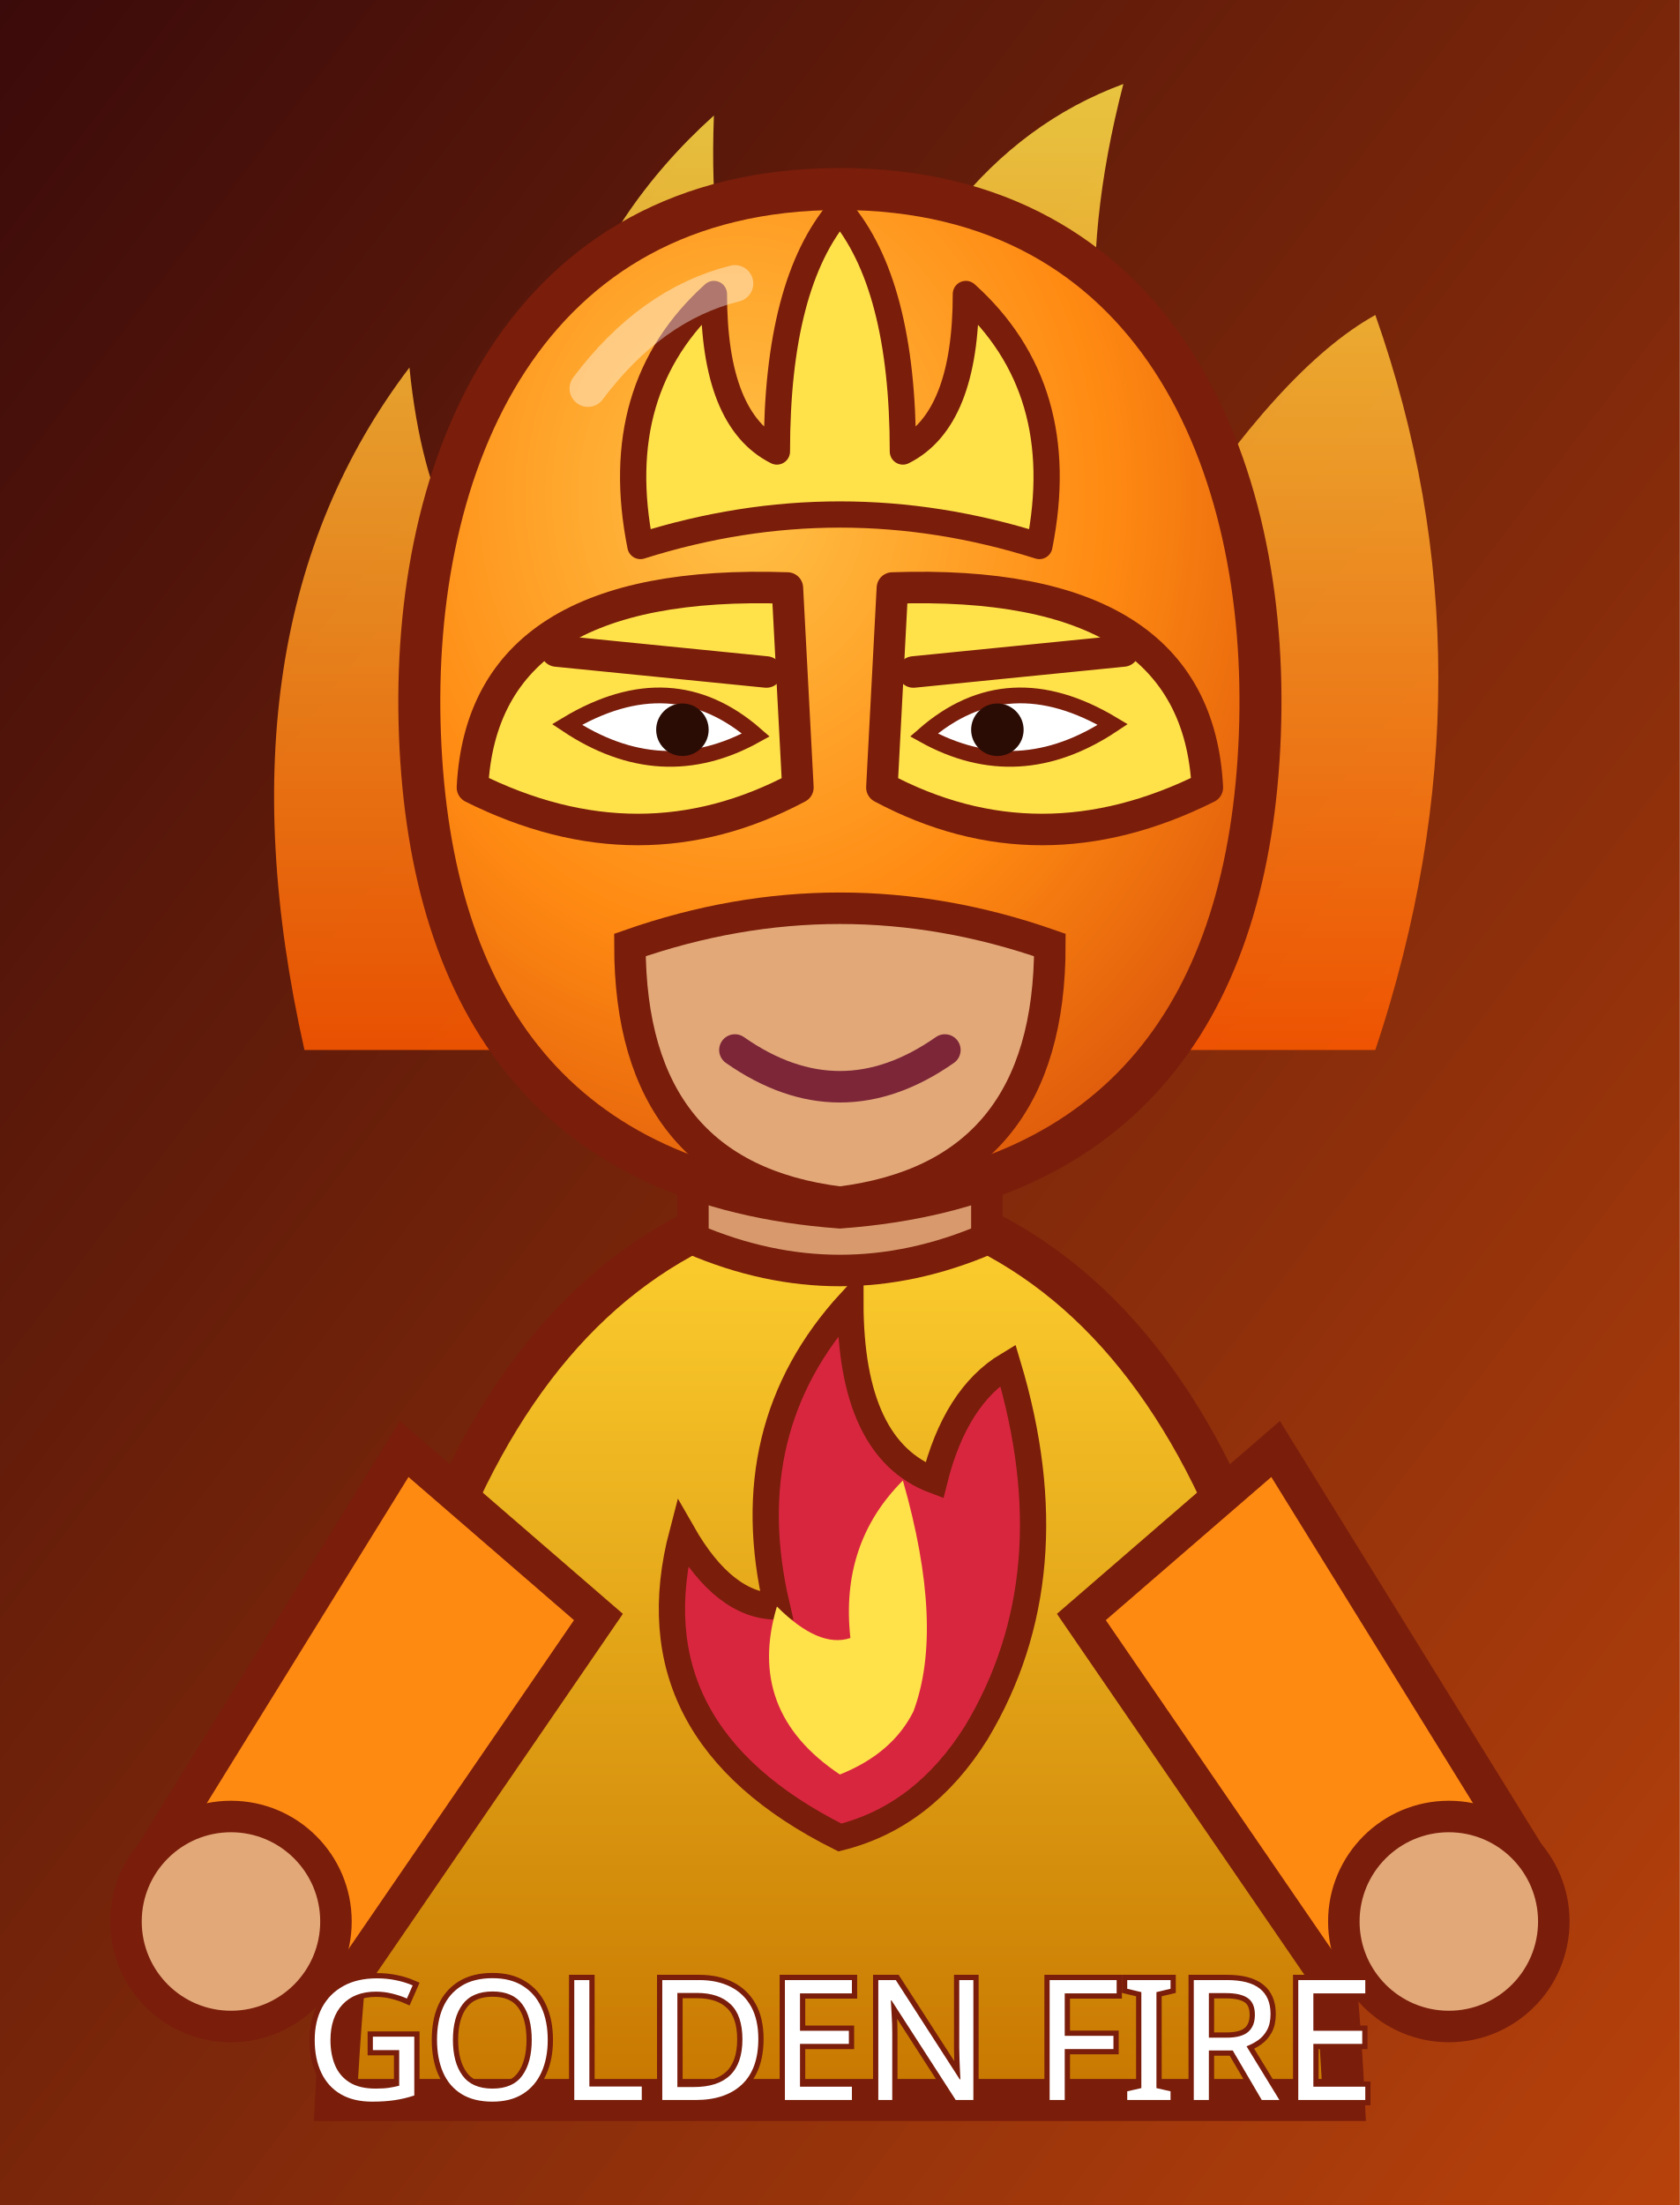
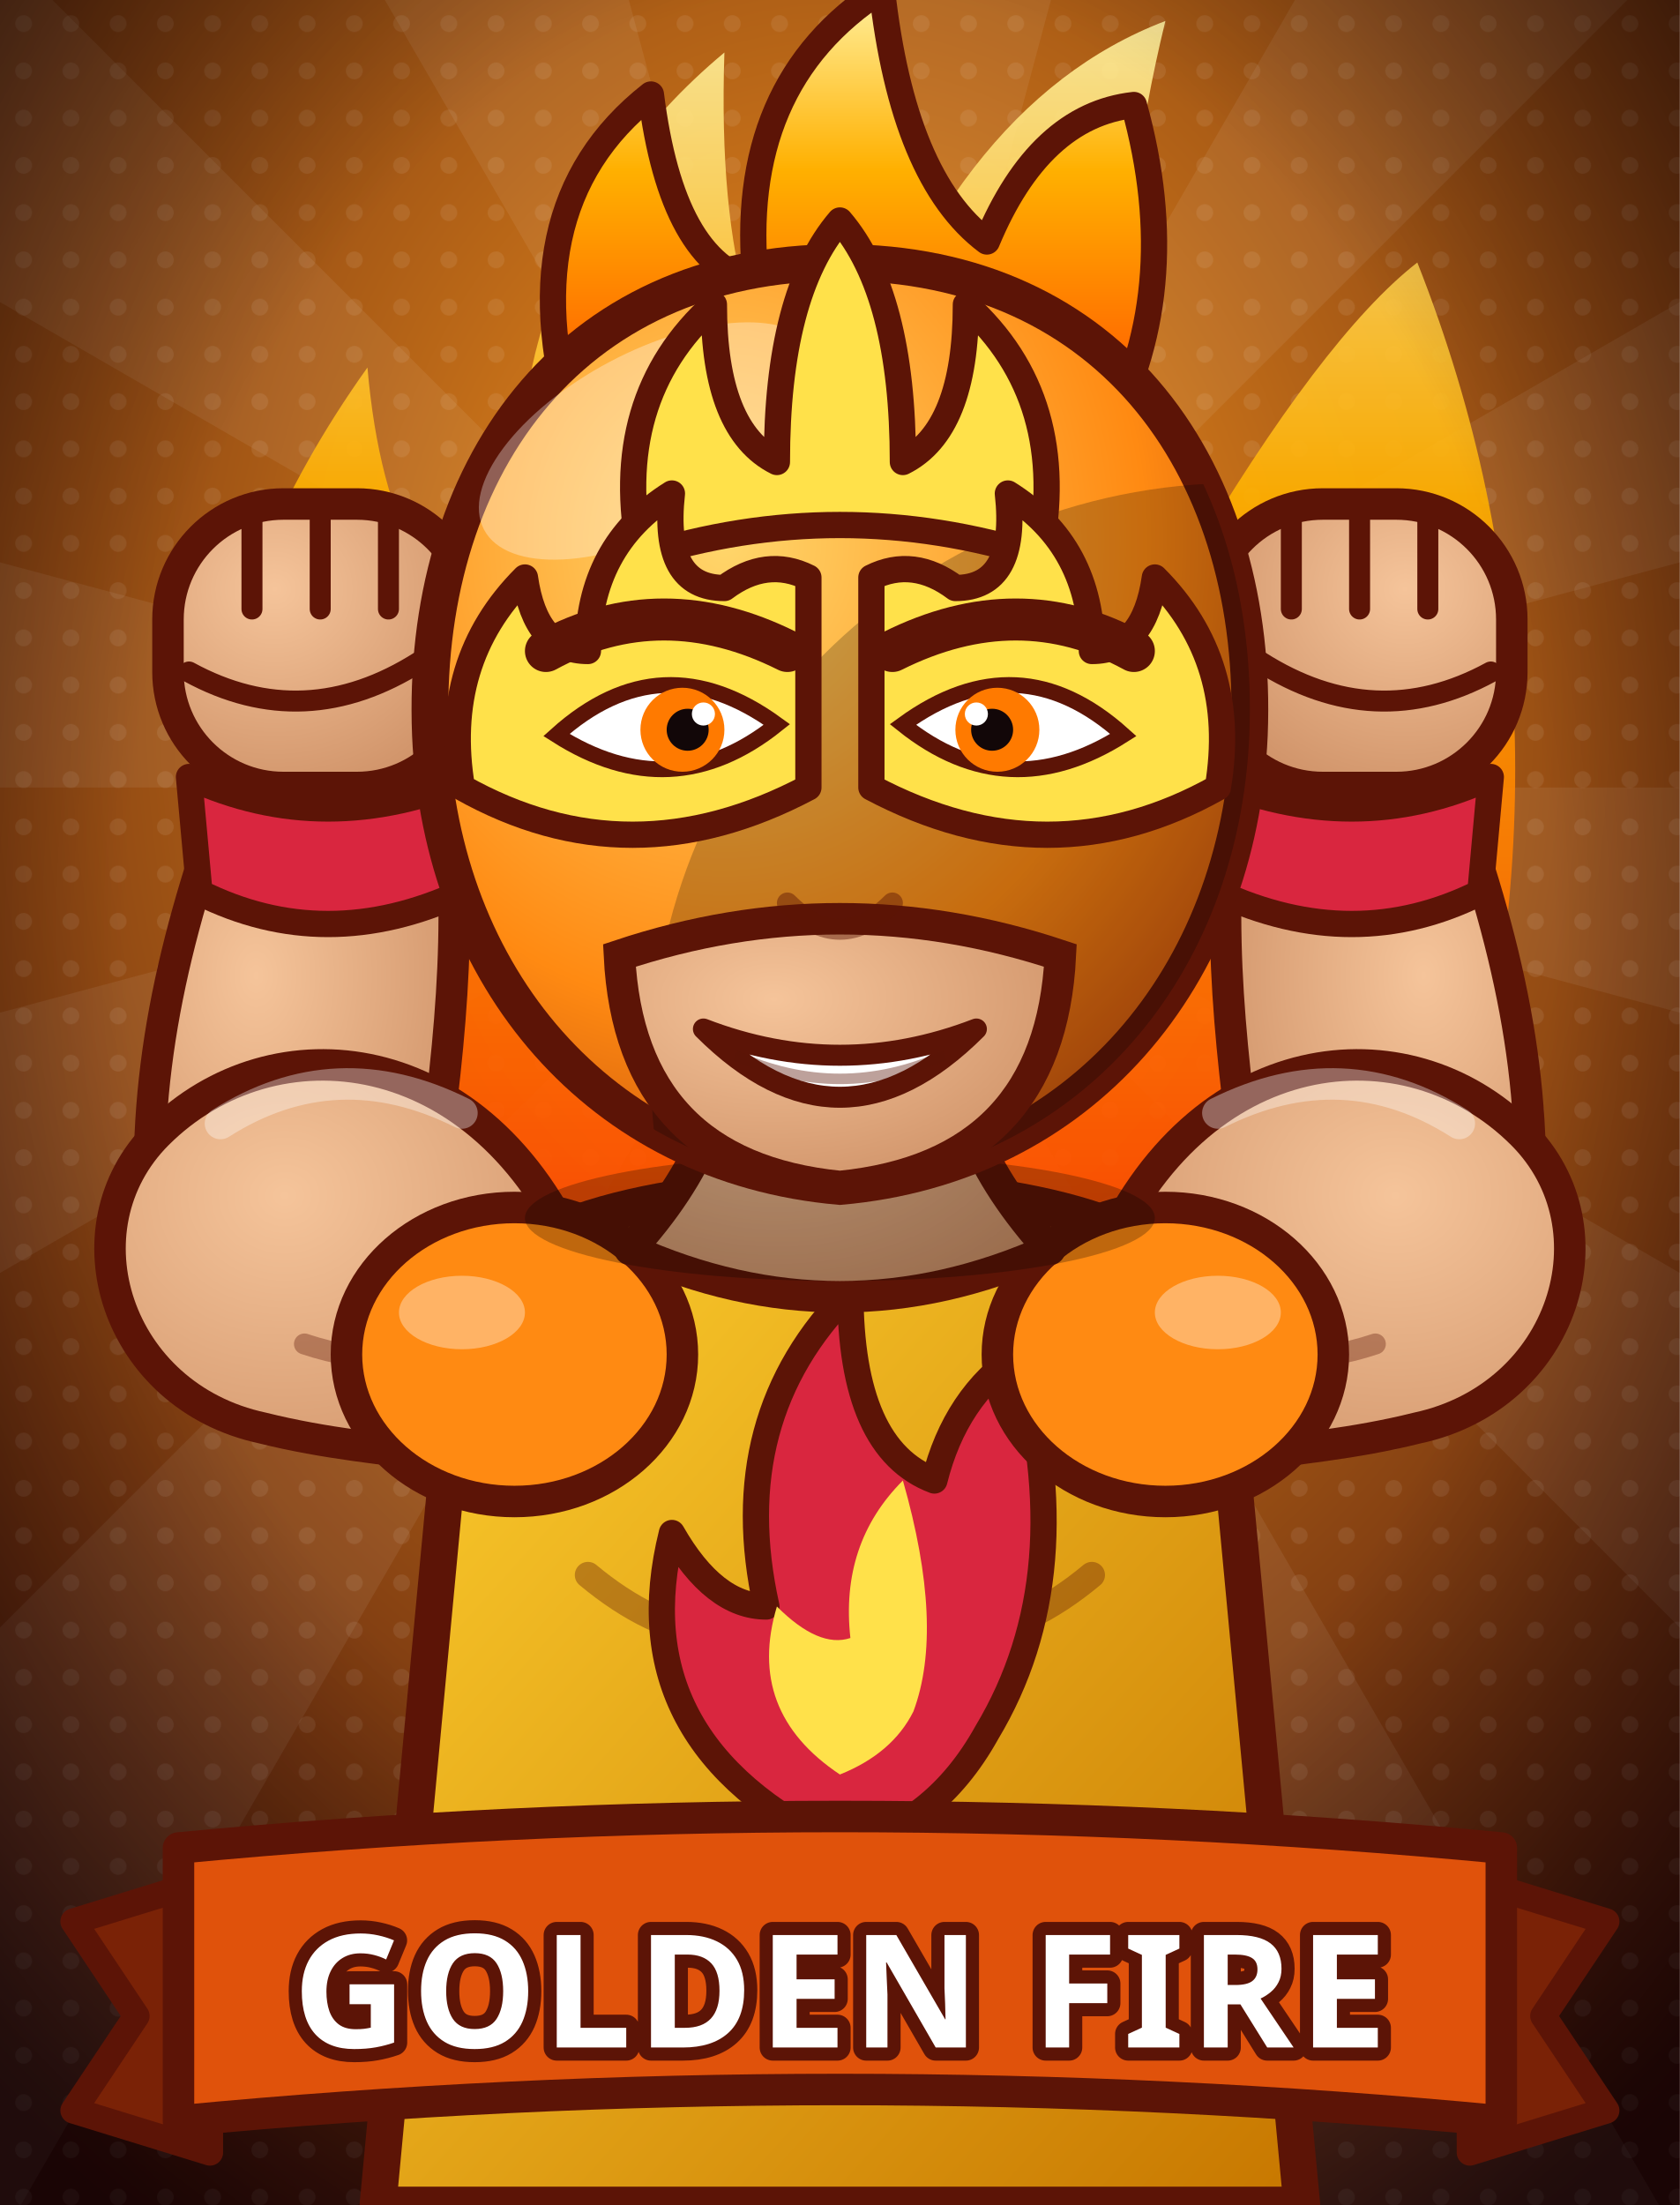
<svg xmlns="http://www.w3.org/2000/svg" viewBox="0 0 320 420" role="img" aria-labelledby="title">
  <defs>
-     <linearGradient id="bg" x1="0" y1="0" x2="1" y2="1">
-       <stop stop-color="#3a0a0a" />
+     <radialGradient id="bg" cx=".5" cy=".32" r=".8">
+       <stop stop-color="#ff9a1f" />
+       <stop offset="1" stop-color="#3a0a0a" />
+     </radialGradient>
+     <radialGradient id="vignette" cx=".5" cy=".42" r=".7">
+       <stop offset=".6" stop-color="#000" stop-opacity="0" />
+       <stop offset="1" stop-color="#000" stop-opacity=".55" />
+     </radialGradient>
+     <radialGradient id="mask" cx=".36" cy=".3" r=".85">
+       <stop stop-color="#ffd66b" />
+       <stop offset=".6" stop-color="#ff8a12" />
      <stop offset="1" stop-color="#b8420b" />
-     </linearGradient>
-     <radialGradient id="mask" cx=".38" cy=".3" r=".8">
-       <stop stop-color="#ffc247" />
-       <stop offset=".55" stop-color="#ff8a12" />
-       <stop offset="1" stop-color="#d9520a" />
    </radialGradient>
-     <linearGradient id="suit" x1="0" y1="0" x2="0" y2="1">
+     <radialGradient id="skin" cx=".35" cy=".3" r=".9">
+       <stop stop-color="#f5c49a" />
+       <stop offset="1" stop-color="#c98a60" />
+     </radialGradient>
+     <linearGradient id="suit" x1="0" y1="0" x2="1" y2="1">
      <stop stop-color="#ffd230" />
      <stop offset="1" stop-color="#c77700" />
    </linearGradient>
-     <linearGradient id="flame" x1="0" y1="1" x2="0" y2="0">
-       <stop stop-color="#ff5a00" />
-       <stop offset="1" stop-color="#ffe14a" />
+     <linearGradient id="aura" x1="0" y1="1" x2="0" y2="0">
+       <stop stop-color="#ff4d00" />
+       <stop offset=".6" stop-color="#ffb000" />
+       <stop offset="1" stop-color="#fff1a0" />
    </linearGradient>
+     <linearGradient id="bone" x1="0" y1="1" x2="0" y2="0">
+       <stop stop-color="#cdbb94" />
+       <stop offset="1" stop-color="#fffaf0" />
+     </linearGradient>
+     <linearGradient id="feather" x1="1" y1="0" x2="0" y2="1">
+       <stop stop-color="#ffffff" />
+       <stop offset="1" stop-color="#9fb4cc" />
+     </linearGradient>
+     <linearGradient id="curtain" x1="0" y1="0" x2="1" y2="0">
+       <stop stop-color="#2a0636" />
+       <stop offset=".6" stop-color="#6d1a86" />
+       <stop offset="1" stop-color="#3a0a4a" />
+     </linearGradient>
+     <pattern id="dots" width="9" height="9" patternUnits="userSpaceOnUse">
+       <circle cx="4.5" cy="4.5" r="1.6" fill="#fff" />
+     </pattern>
+     <clipPath id="headClip">
+       <path d="M160 50C212 50 240 90 238 140C236 186 206 222 160 226C114 222 84 186 82 140C80 90 108 50 160 50Z" />
+     </clipPath>
  </defs>
  <rect width="320" height="420" fill="url(#bg)" />
-   <path d="M58 200Q40 120 78 70Q82 110 104 118Q96 58 136 22Q134 74 160 84Q176 30 214 16Q200 70 222 104Q244 70 262 60Q286 128 262 200Z" fill="url(#flame)" opacity=".85" />
-   <path d="M64 400Q72 238 160 226Q248 238 256 400Z" fill="url(#suit)" stroke="#7a1d0b" stroke-width="8" />
-   <path d="M77 276L30 352L66 378L114 308ZM243 276L290 352L254 378L206 308Z" fill="#ff8a12" stroke="#7a1d0b" stroke-width="7" />
-   <circle cx="44" cy="366" r="20" fill="#e2a878" stroke="#7a1d0b" stroke-width="6" />
-   <circle cx="276" cy="366" r="20" fill="#e2a878" stroke="#7a1d0b" stroke-width="6" />
-   <path d="M160 350Q120 330 130 292Q138 306 148 306Q140 272 162 248Q162 276 178 282Q182 266 192 260Q204 300 186 330Q176 346 160 350Z" fill="#d9263f" stroke="#7a1d0b" stroke-width="5" />
+   <path d="M160 150L620 150L604 269ZM160 150L558 380L485 475ZM160 150L390 548L279 594ZM160 150L160 610L41 594ZM160 150L-70 548L-165 475ZM160 150L-238 380L-284 269ZM160 150L-300 150L-284 31ZM160 150L-238 -80L-165 -175ZM160 150L-70 -248L41 -294ZM160 150L160 -310L279 -294ZM160 150L390 -248L485 -175ZM160 150L558 -80L604 31Z" fill="#fff" opacity="0.07" />
+   <rect width="320" height="420" fill="url(#dots)" opacity=".08" />
+   <path d="M44 230Q20 140 70 70Q74 116 100 124Q90 50 138 10Q136 70 160 84Q180 20 222 4Q206 70 226 108Q252 64 270 50Q304 136 276 230Z" fill="url(#aura)" opacity=".9" />
+   <rect width="320" height="420" fill="url(#vignette)" />
+   <g>
+     <path d="M40 160C30 190 26 216 30 246L80 240C84 212 88 186 86 160Z" fill="url(#skin)" stroke="#5c1406" stroke-width="6" stroke-linejoin="round" />
+     <path d="M36 148Q62 160 90 148L88 170Q62 182 38 170Z" fill="#d9263f" stroke="#5c1406" stroke-width="5" stroke-linejoin="round" />
+     <rect x="32" y="96" width="58" height="54" rx="22" fill="url(#skin)" stroke="#5c1406" stroke-width="6" />
+     <path d="M48 99V116M61 97V116M74 99V116M36 128Q58 140 80 126" fill="none" stroke="#5c1406" stroke-width="4" stroke-linecap="round" />
+     <path d="M110 240C92 198 52 194 30 216C12 234 22 266 50 272C74 278 96 276 116 286Z" fill="url(#skin)" stroke="#5c1406" stroke-width="6" stroke-linejoin="round" />
+     <path d="M42 214Q64 200 88 212" fill="none" stroke="#fff" stroke-opacity=".35" stroke-width="6" stroke-linecap="round" />
+     <path d="M58 256Q76 262 96 256" fill="none" stroke="#5c1406" stroke-opacity=".35" stroke-width="4" stroke-linecap="round" />
+   </g>
+   <g transform="translate(320 0) scale(-1 1)">
+     <path d="M40 160C30 190 26 216 30 246L80 240C84 212 88 186 86 160Z" fill="url(#skin)" stroke="#5c1406" stroke-width="6" stroke-linejoin="round" />
+     <path d="M36 148Q62 160 90 148L88 170Q62 182 38 170Z" fill="#d9263f" stroke="#5c1406" stroke-width="5" stroke-linejoin="round" />
+     <rect x="32" y="96" width="58" height="54" rx="22" fill="url(#skin)" stroke="#5c1406" stroke-width="6" />
+     <path d="M48 99V116M61 97V116M74 99V116M36 128Q58 140 80 126" fill="none" stroke="#5c1406" stroke-width="4" stroke-linecap="round" />
+     <path d="M110 240C92 198 52 194 30 216C12 234 22 266 50 272C74 278 96 276 116 286Z" fill="url(#skin)" stroke="#5c1406" stroke-width="6" stroke-linejoin="round" />
+     <path d="M42 214Q64 200 88 212" fill="none" stroke="#fff" stroke-opacity=".35" stroke-width="6" stroke-linecap="round" />
+     <path d="M58 256Q76 262 96 256" fill="none" stroke="#5c1406" stroke-opacity=".35" stroke-width="4" stroke-linecap="round" />
+   </g>
+   <path d="M88 250C94 234 124 226 160 226C196 226 226 234 232 250L248 420H72Z" fill="url(#suit)" stroke="#5c1406" stroke-width="7" stroke-linejoin="round" />
+   <path d="M112 300Q136 320 160 306Q184 320 208 300" fill="none" stroke="#5c1406" stroke-opacity=".35" stroke-width="5" stroke-linecap="round" />
+   <path d="M160 352Q118 332 128 292Q136 306 146 306Q138 270 162 246Q162 276 178 282Q182 266 194 258Q206 300 188 330Q178 348 160 352Z" fill="#d9263f" stroke="#5c1406" stroke-width="5" stroke-linejoin="round" />
  <path d="M160 338Q142 326 148 306Q156 314 162 312Q160 294 172 282Q180 310 174 326Q170 334 160 338Z" fill="#ffe14a" />
-   <path d="M132 206H188V236Q160 248 132 236Z" fill="#d89a6c" stroke="#7a1d0b" stroke-width="6" />
-   <path d="M160 36C220 36 242 88 240 140C238 192 214 226 160 230C106 226 82 192 80 140C78 88 100 36 160 36Z" fill="url(#mask)" stroke="#7a1d0b" stroke-width="8" />
-   <path d="M122 104Q116 74 136 56Q136 80 148 86Q148 54 160 40Q172 54 172 86Q184 80 184 56Q204 74 198 104Q160 92 122 104Z" fill="#ffe14a" stroke="#7a1d0b" stroke-width="5" stroke-linejoin="round" />
-   <path d="M120 180Q160 166 200 180Q200 224 160 229Q120 224 120 180Z" fill="#e2a878" stroke="#7a1d0b" stroke-width="6" />
-   <path d="M140 200Q160 214 180 200" fill="none" stroke="#7c2638" stroke-width="6" stroke-linecap="round" />
-   <path d="M90 150Q92 110 150 112L152 150Q122 166 90 150Z" fill="#ffe14a" stroke="#7a1d0b" stroke-width="6" stroke-linejoin="round" />
-   <path d="M230 150Q228 110 170 112L168 150Q198 166 230 150Z" fill="#ffe14a" stroke="#7a1d0b" stroke-width="6" stroke-linejoin="round" />
-   <path d="M108 138Q128 126 144 140Q126 150 108 138Z" fill="#fff" stroke="#7a1d0b" stroke-width="3" />
-   <path d="M212 138Q192 126 176 140Q194 150 212 138Z" fill="#fff" stroke="#7a1d0b" stroke-width="3" />
-   <circle cx="130" cy="139" r="5" fill="#2a0c05" />
-   <circle cx="190" cy="139" r="5" fill="#2a0c05" />
-   <path d="M106 124L146 128M214 124L174 128" stroke="#7a1d0b" stroke-width="6" stroke-linecap="round" />
-   <path d="M112 74Q124 58 140 54" fill="none" stroke="#ffffff" stroke-opacity=".4" stroke-width="7" stroke-linecap="round" />
-   <text x="160" y="400" fill="#fff" stroke="#7a1d0b" stroke-width="2" paint-order="stroke" font-family="Impact, sans-serif" font-size="32" text-anchor="middle">GOLDEN FIRE</text>
+   <g>
+     <ellipse cx="98" cy="258" rx="32" ry="28" fill="#ff8a12" stroke="#5c1406" stroke-width="6" />
+     <ellipse cx="88" cy="250" rx="12" ry="7" fill="#fff" opacity=".35" />
+   </g>
+   <g transform="translate(320 0) scale(-1 1)">
+     <ellipse cx="98" cy="258" rx="32" ry="28" fill="#ff8a12" stroke="#5c1406" stroke-width="6" />
+     <ellipse cx="88" cy="250" rx="12" ry="7" fill="#fff" opacity=".35" />
+   </g>
+   <path d="M110 84Q96 40 124 18Q128 50 144 54Q140 16 168 -2Q172 34 188 46Q198 22 216 20Q226 56 210 84Z" fill="url(#aura)" stroke="#5c1406" stroke-width="5" stroke-linejoin="round" />
+   <path d="M120 238Q140 216 138 194H182Q180 216 200 238Q160 256 120 238Z" fill="url(#skin)" stroke="#5c1406" stroke-width="6" stroke-linejoin="round" />
+   <path d="M136 212Q160 224 184 212" fill="none" stroke="#5c1406" stroke-opacity=".3" stroke-width="5" />
+   <ellipse cx="160" cy="232" rx="60" ry="12" fill="#000" opacity=".25" />
+   <path d="M160 50C212 50 240 90 238 140C236 186 206 222 160 226C114 222 84 186 82 140C80 90 108 50 160 50Z" fill="url(#mask)" stroke="#5c1406" stroke-width="7" />
+   <g clip-path="url(#headClip)">
+     <circle cx="236" cy="204" r="112" fill="#000" opacity=".22" />
+     <ellipse cx="124" cy="84" rx="36" ry="17" transform="rotate(-28 124 84)" fill="#fff" opacity=".32" />
+   </g>
+   <path d="M118 182Q160 168 202 182Q200 222 160 226Q120 222 118 182Z" fill="url(#skin)" stroke="#5c1406" stroke-width="6" />
+   <path d="M150 172Q160 182 170 172" fill="none" stroke="#5c1406" stroke-opacity=".45" stroke-width="4" stroke-linecap="round" />
+   <path d="M122 106Q116 76 136 58Q136 82 148 88Q148 56 160 42Q172 56 172 88Q184 82 184 58Q204 76 198 106Q160 94 122 106Z" fill="#ffe14a" stroke="#5c1406" stroke-width="5" stroke-linejoin="round" />
+   <g>
+     <path d="M88 150Q84 126 100 110Q102 124 112 124Q112 104 128 94Q126 112 138 112Q146 106 154 110L154 150Q120 168 88 150Z" fill="#ffe14a" stroke="#5c1406" stroke-width="5" stroke-linejoin="round" />
+   </g>
+   <g transform="translate(320 0) scale(-1 1)">
+     <path d="M88 150Q84 126 100 110Q102 124 112 124Q112 104 128 94Q126 112 138 112Q146 106 154 110L154 150Q120 168 88 150Z" fill="#ffe14a" stroke="#5c1406" stroke-width="5" stroke-linejoin="round" />
+   </g>
+   <g>
+     <path d="M106 140Q126 122 148 138Q128 154 106 140Z" fill="#fff" stroke="#5c1406" stroke-width="3" />
+     <circle cx="130" cy="139" r="8" fill="#ff7a00" />
+     <circle cx="131" cy="139" r="4" fill="#120708" />
+     <circle cx="134" cy="136" r="2.2" fill="#fff" />
+     <path d="M104 124Q126 112 150 124" fill="none" stroke="#5c1406" stroke-width="8" stroke-linecap="round" />
+   </g>
+   <g transform="translate(320 0) scale(-1 1)">
+     <path d="M106 140Q126 122 148 138Q128 154 106 140Z" fill="#fff" stroke="#5c1406" stroke-width="3" />
+     <circle cx="130" cy="139" r="8" fill="#ff7a00" />
+     <circle cx="131" cy="139" r="4" fill="#120708" />
+     <circle cx="134" cy="136" r="2.2" fill="#fff" />
+     <path d="M104 124Q126 112 150 124" fill="none" stroke="#5c1406" stroke-width="8" stroke-linecap="round" />
+   </g>
+   <path d="M134 196Q160 222 186 196Q160 206 134 196Z" fill="#fff" stroke="#5c1406" stroke-width="4" stroke-linejoin="round" />
+   <path d="M140 201Q160 210 180 201" fill="none" stroke="#5c1406" stroke-opacity=".4" stroke-width="2" />
+   <path d="M14 366L40 358V410L14 402L26 384Z" fill="#7a2206" stroke="#5c1406" stroke-width="5" stroke-linejoin="round" />
+   <path d="M306 366L280 358V410L306 402L294 384Z" fill="#7a2206" stroke="#5c1406" stroke-width="5" stroke-linejoin="round" />
+   <path d="M34 352Q160 340 286 352V404Q160 392 34 404Z" fill="#e0520b" stroke="#5c1406" stroke-width="6" stroke-linejoin="round" />
+   <text x="160" y="390" fill="#fff" stroke="#5c1406" stroke-width="5" paint-order="stroke" stroke-linejoin="round" font-family="Impact, Anton, 'Arial Black', sans-serif" font-weight="900" font-size="30" letter-spacing="1" text-anchor="middle" textLength="236" lengthAdjust="spacingAndGlyphs">GOLDEN FIRE</text>
</svg>
